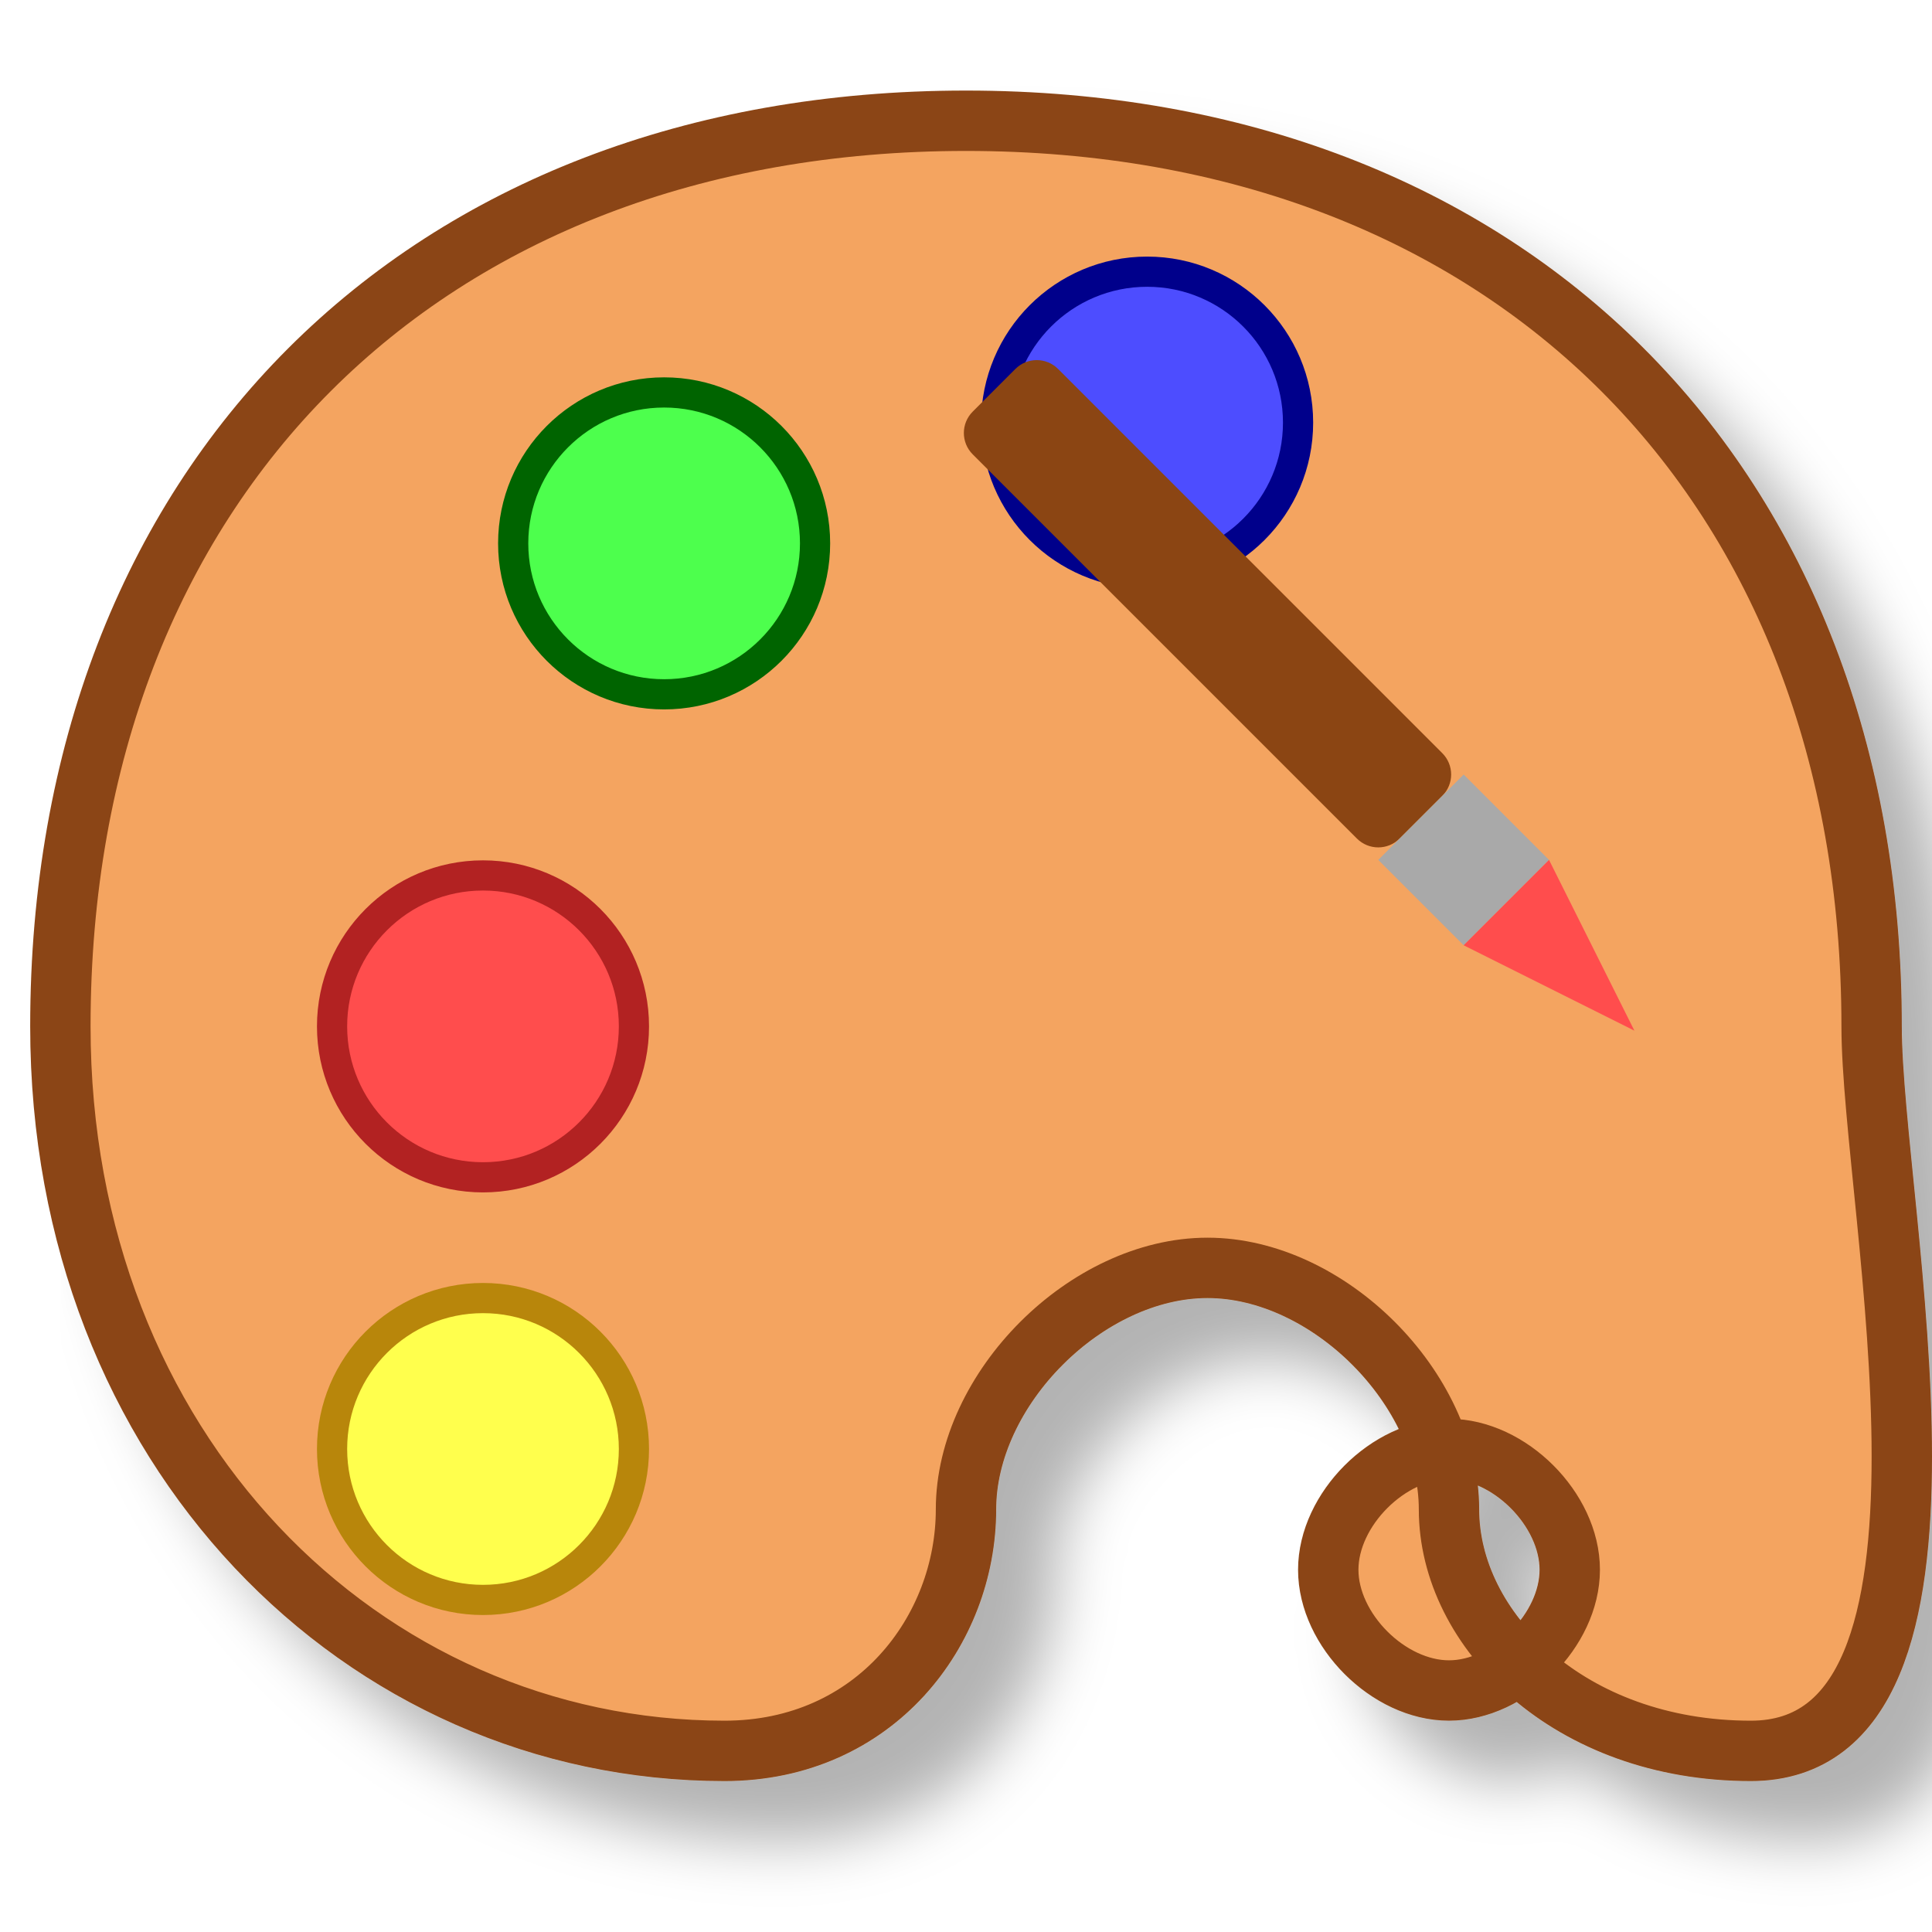
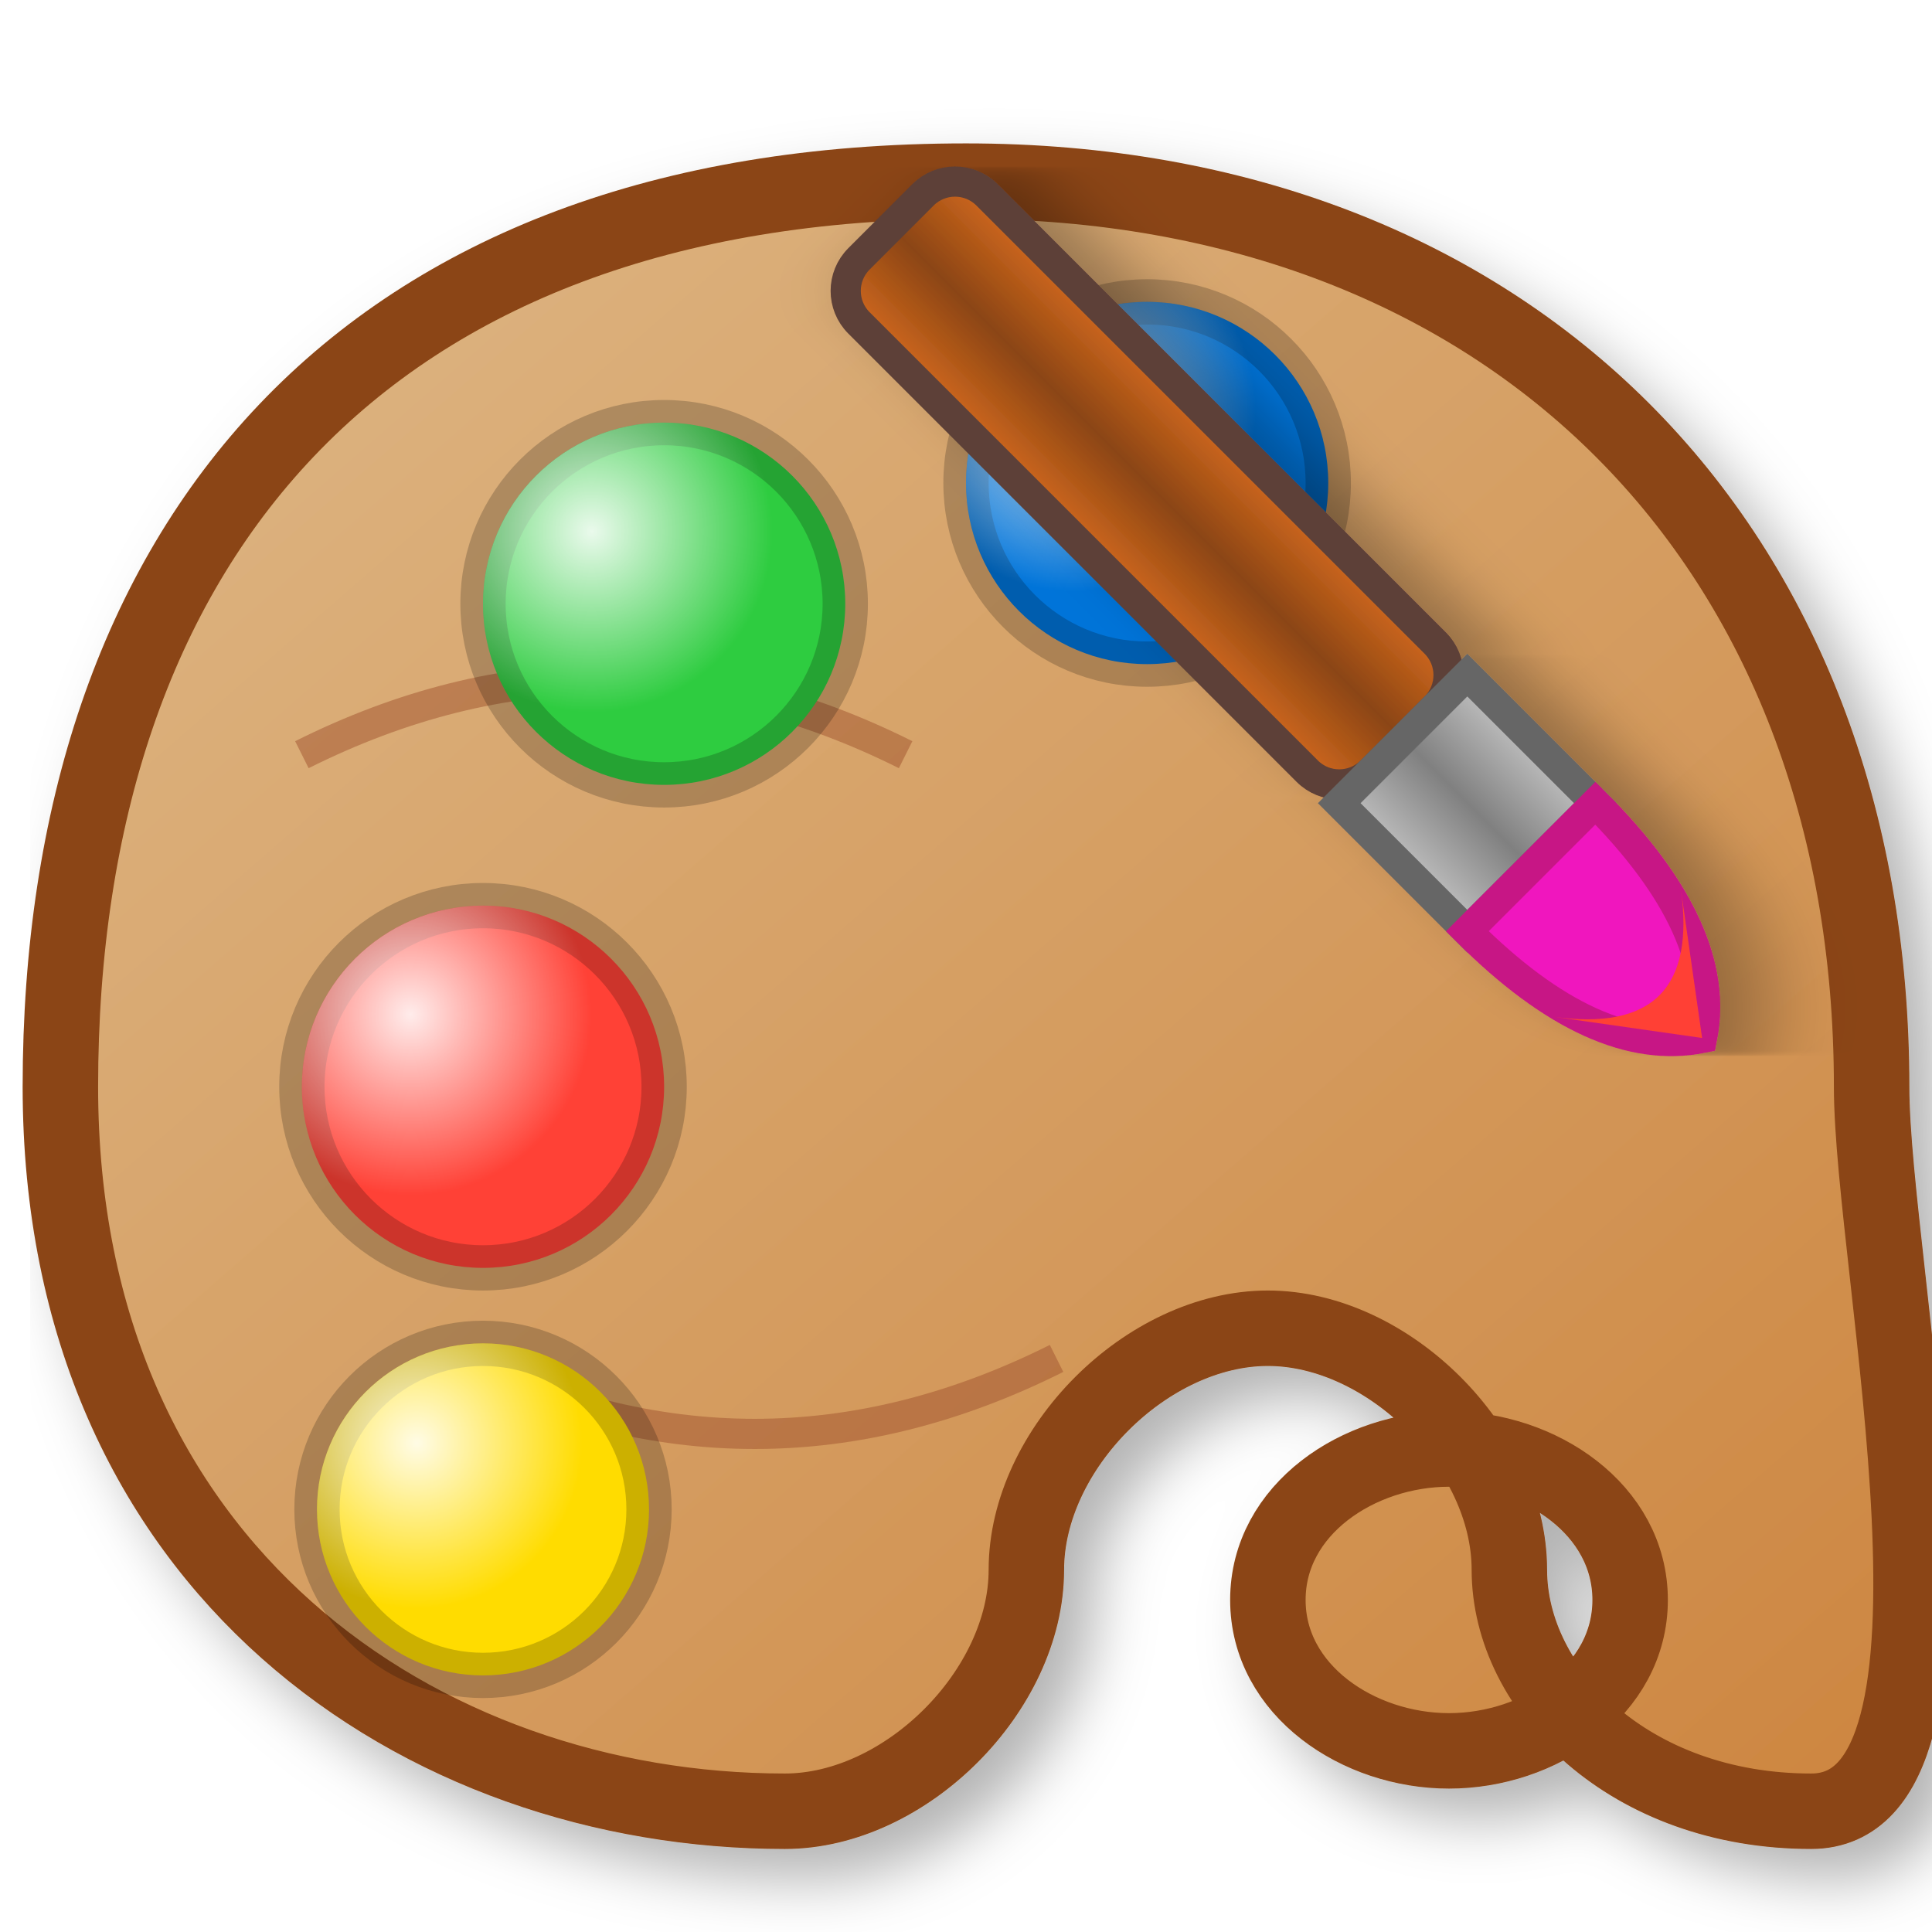
<svg xmlns="http://www.w3.org/2000/svg" width="64" height="64" viewBox="0 0 64 64">
  <defs>
-     <filter id="shadow" x="-20%" y="-20%" width="140%" height="140%">
-       <feDropShadow dx="2" dy="2" stdDeviation="1" flood-color="#000" flood-opacity="0.3" />
-     </filter>
+     <linearGradient id="wood" x1="0%" y1="0%" x2="100%" y2="100%">
+       <stop offset="0%" stop-color="#DEB887" />
+       <stop offset="100%" stop-color="#CD853F" />
+     </linearGradient>
+     <linearGradient id="handle" x1="0%" y1="0%" x2="100%" y2="0%">
+       <stop offset="0%" stop-color="#D2691E" />
+       <stop offset="50%" stop-color="#8B4513" />
+       <stop offset="100%" stop-color="#D2691E" />
+     </linearGradient>
+     <linearGradient id="metal" x1="0%" y1="0%" x2="100%" y2="0%">
+       <stop offset="0%" stop-color="#C0C0C0" />
+       <stop offset="50%" stop-color="#808080" />
+       <stop offset="100%" stop-color="#C0C0C0" />
+     </linearGradient>
+     <radialGradient id="shine" cx="30%" cy="30%" r="50%">
+       <stop offset="0%" stop-color="white" stop-opacity="0.9" />
+       <stop offset="100%" stop-color="white" stop-opacity="0" />
+     </radialGradient>
  </defs>
-   <path d="M32 4 C14 4 2 16 2 34 C2 48 12 58 24 58 C29 58 32 54 32 50 C32 46 36 42 40 42 C44 42 48 46 48 50 C48 54 52 58 58 58 C66 58 62 40 62 34 C62 16 50 4 32 4 Z M 48 48 C 50 48 52 50 52 52 C 52 54 50 56 48 56 C 46 56 44 54 44 52 C 44 50 46 48 48 48 Z" fill="#f4a460" stroke="#8b4513" stroke-width="2" fill-rule="evenodd" filter="url(#shadow)" />
-   <circle cx="16" cy="34" r="5" fill="#ff4d4d" stroke="#b22222" stroke-width="1" />
-   <circle cx="22" cy="18" r="5" fill="#4dff4d" stroke="#006400" stroke-width="1" />
-   <circle cx="38" cy="14" r="5" fill="#4d4dff" stroke="#00008b" stroke-width="1" />
-   <circle cx="16" cy="48" r="5" fill="#ffff4d" stroke="#b8860b" stroke-width="1" />
-   <g transform="translate(40, 20) rotate(-45)">
-     <rect x="-2" y="-10" width="4" height="20" fill="#8b4513" rx="1" />
-     <rect x="-2" y="10" width="4" height="4" fill="#a9a9a9" />
-     <path d="M-2 14 L2 14 L0 20 Z" fill="#ff4d4d" />
+   <filter id="dropShadow" x="-20%" y="-20%" width="140%" height="140%">
+     <feGaussianBlur in="SourceAlpha" stdDeviation="1" />
+     <feOffset dx="1" dy="1" result="offsetblur" />
+     <feComponentTransfer>
+       <feFuncA type="linear" slope="0.3" />
+     </feComponentTransfer>
+     <feMerge>
+       <feMergeNode />
+       <feMergeNode in="SourceGraphic" />
+     </feMerge>
+   </filter>
+   <g filter="url(#dropShadow)">
+     <path d="M32 6 C12 6 2 18 2 36 C2 52 14 60 26 60 C30 60 34 56 34 52 C34 48 38 44 42 44 C46 44 50 48 50 52 C50 56 54 60 60 60 C66 60 62 42 62 36 C62 18 50 6 32 6 Z M 48 48 C 51 48 54 50 54 53 C 54 56 51 58 48 58 C 45 58 42 56 42 53 C 42 50 45 48 48 48 Z" fill="url(#wood)" stroke="#8B4513" stroke-width="2.5" />
+     <path d="M10 25 Q 20 20 30 25" stroke="#A0522D" stroke-width="1" fill="none" opacity="0.5" />
+     <path d="M15 45 Q 25 50 35 45" stroke="#A0522D" stroke-width="1" fill="none" opacity="0.5" />
+   </g>
+   <g stroke="#000" stroke-width="1.5" stroke-opacity="0.2">
+     <circle cx="16" cy="36" r="6" fill="#FF4136" />
+     <circle cx="16" cy="36" r="6" fill="url(#shine)" stroke="none" />
+     <circle cx="22" cy="20" r="6" fill="#2ECC40" />
+     <circle cx="22" cy="20" r="6" fill="url(#shine)" stroke="none" />
+     <circle cx="38" cy="16" r="6" fill="#0074D9" />
+     <circle cx="38" cy="16" r="6" fill="url(#shine)" stroke="none" />
+     <circle cx="16" cy="50" r="5.5" fill="#FFDC00" />
+     <circle cx="16" cy="50" r="5.5" fill="url(#shine)" stroke="none" />
+   </g>
+   <g transform="translate(38, 16) rotate(-45)" filter="url(#dropShadow)">
+     <rect x="-3" y="-12" width="6" height="24" fill="url(#handle)" rx="1.5" stroke="#5D4037" stroke-width="1" />
+     <rect x="-3" y="12" width="6" height="6" fill="url(#metal)" stroke="#666" stroke-width="1" />
+     <path d="M-3 18 L3 18 Q 3 24 0 26 Q -3 24 -3 18 Z" fill="#F012BE" stroke="#C71585" stroke-width="1" />
+     <path d="M-3 22 Q 0 26 3 22 L 0 26 Z" fill="#FF4136" stroke="none" />
  </g>
</svg>
